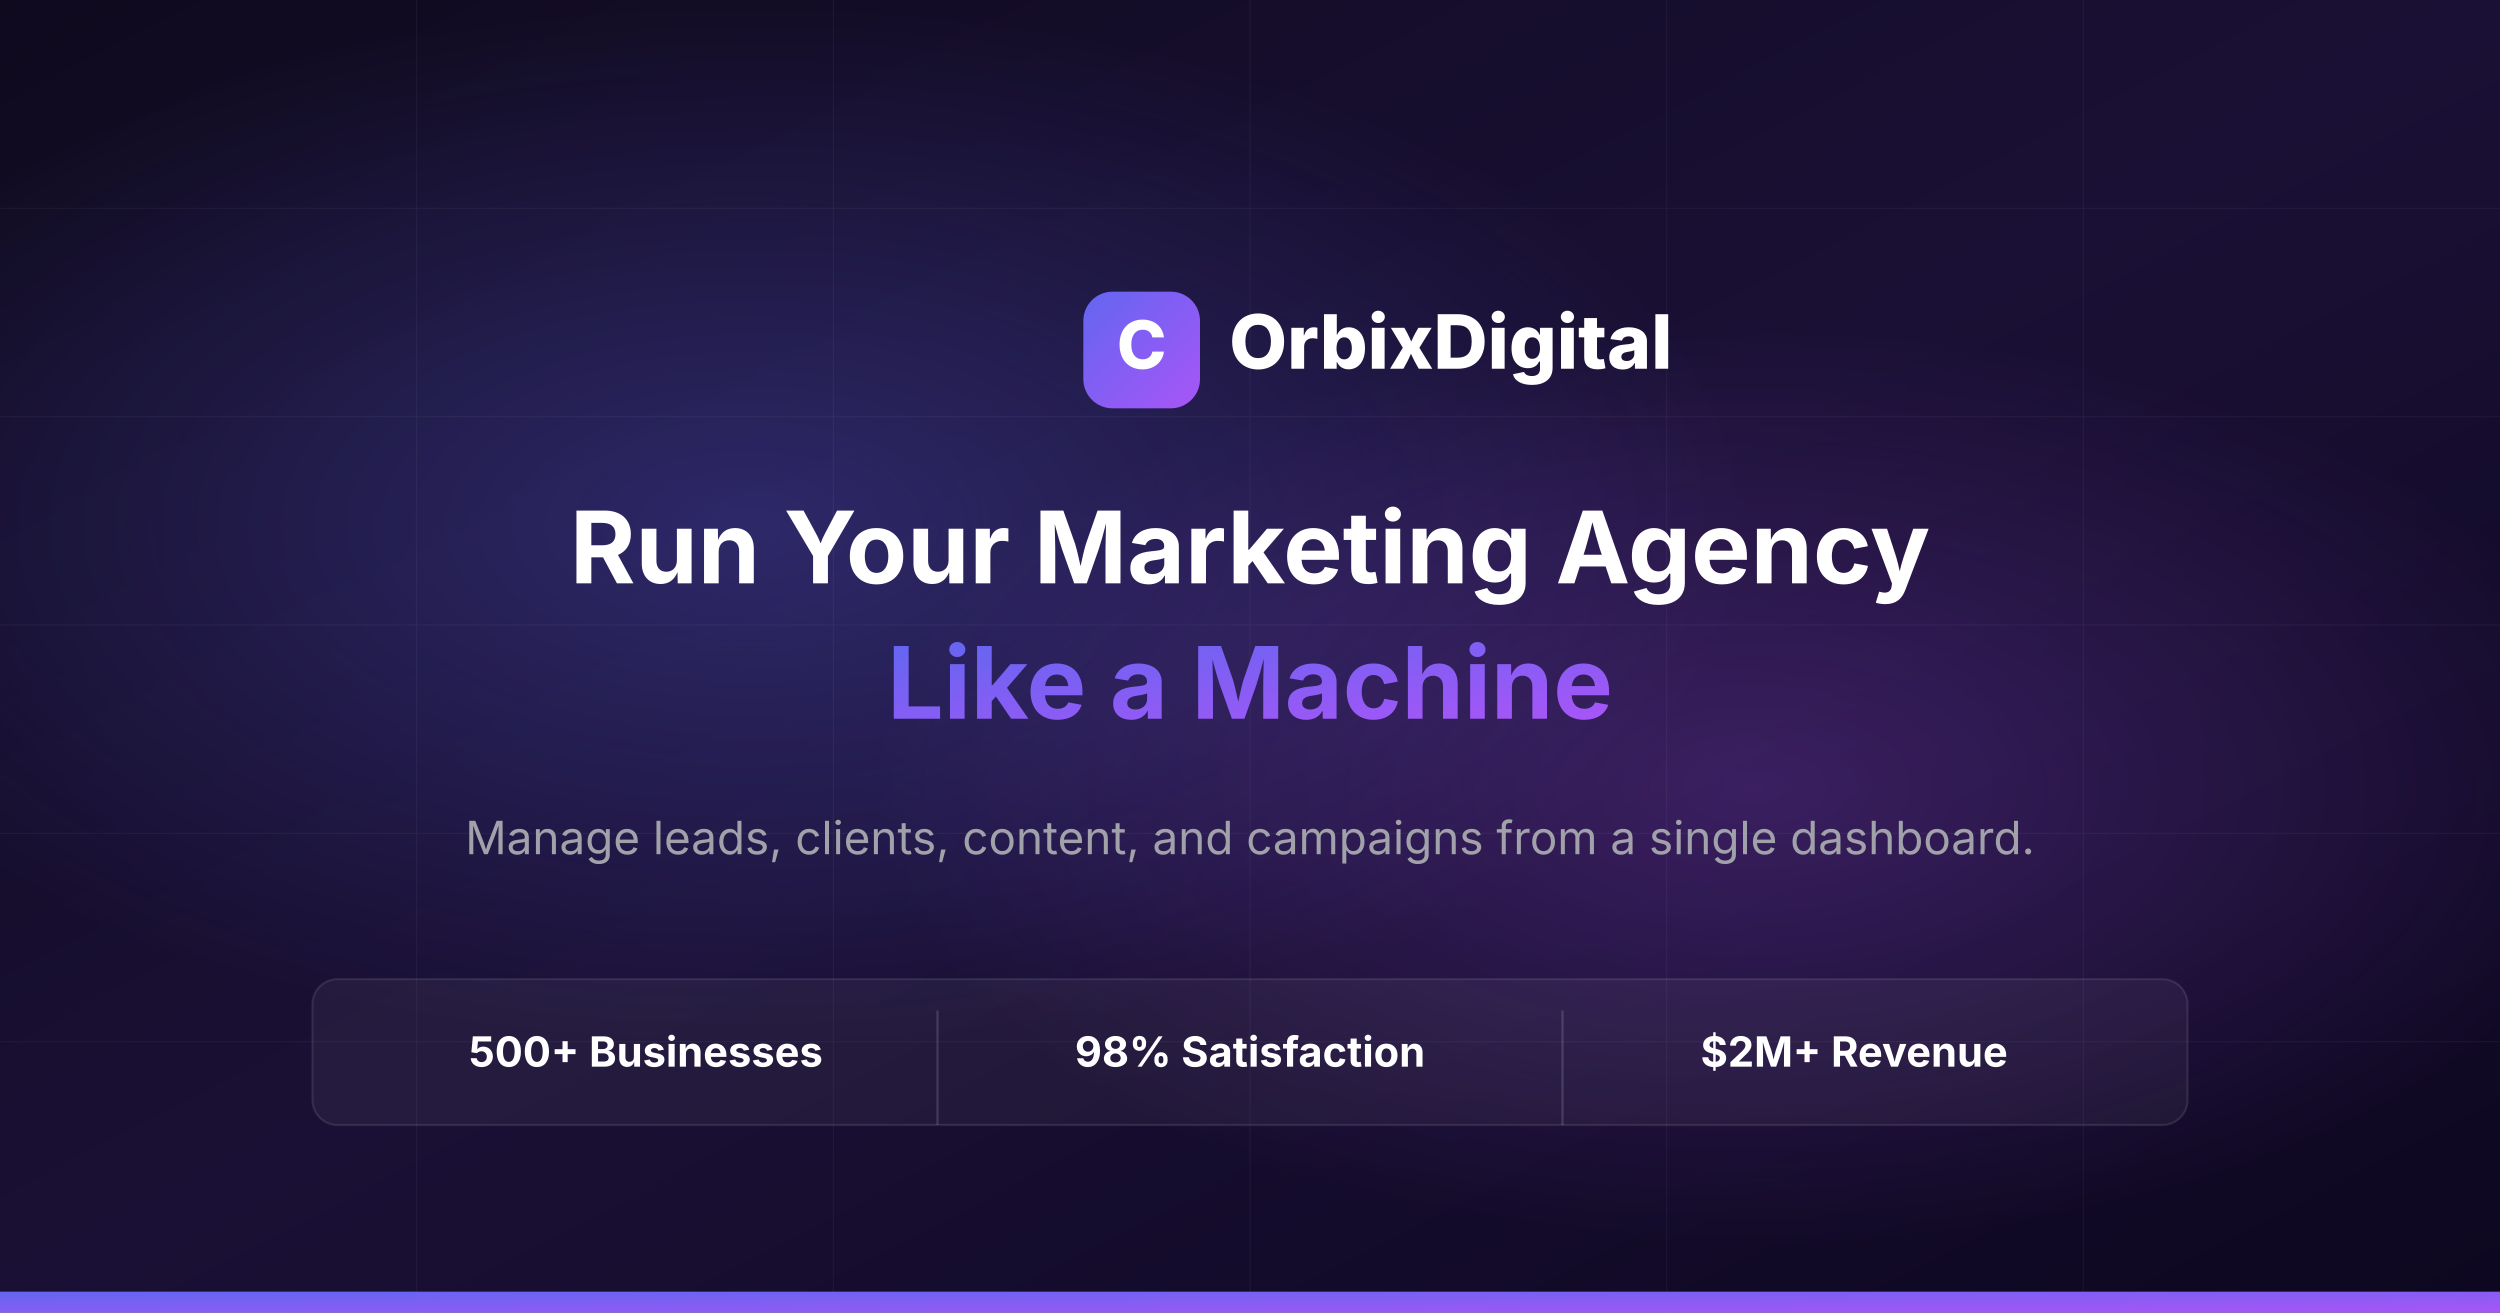
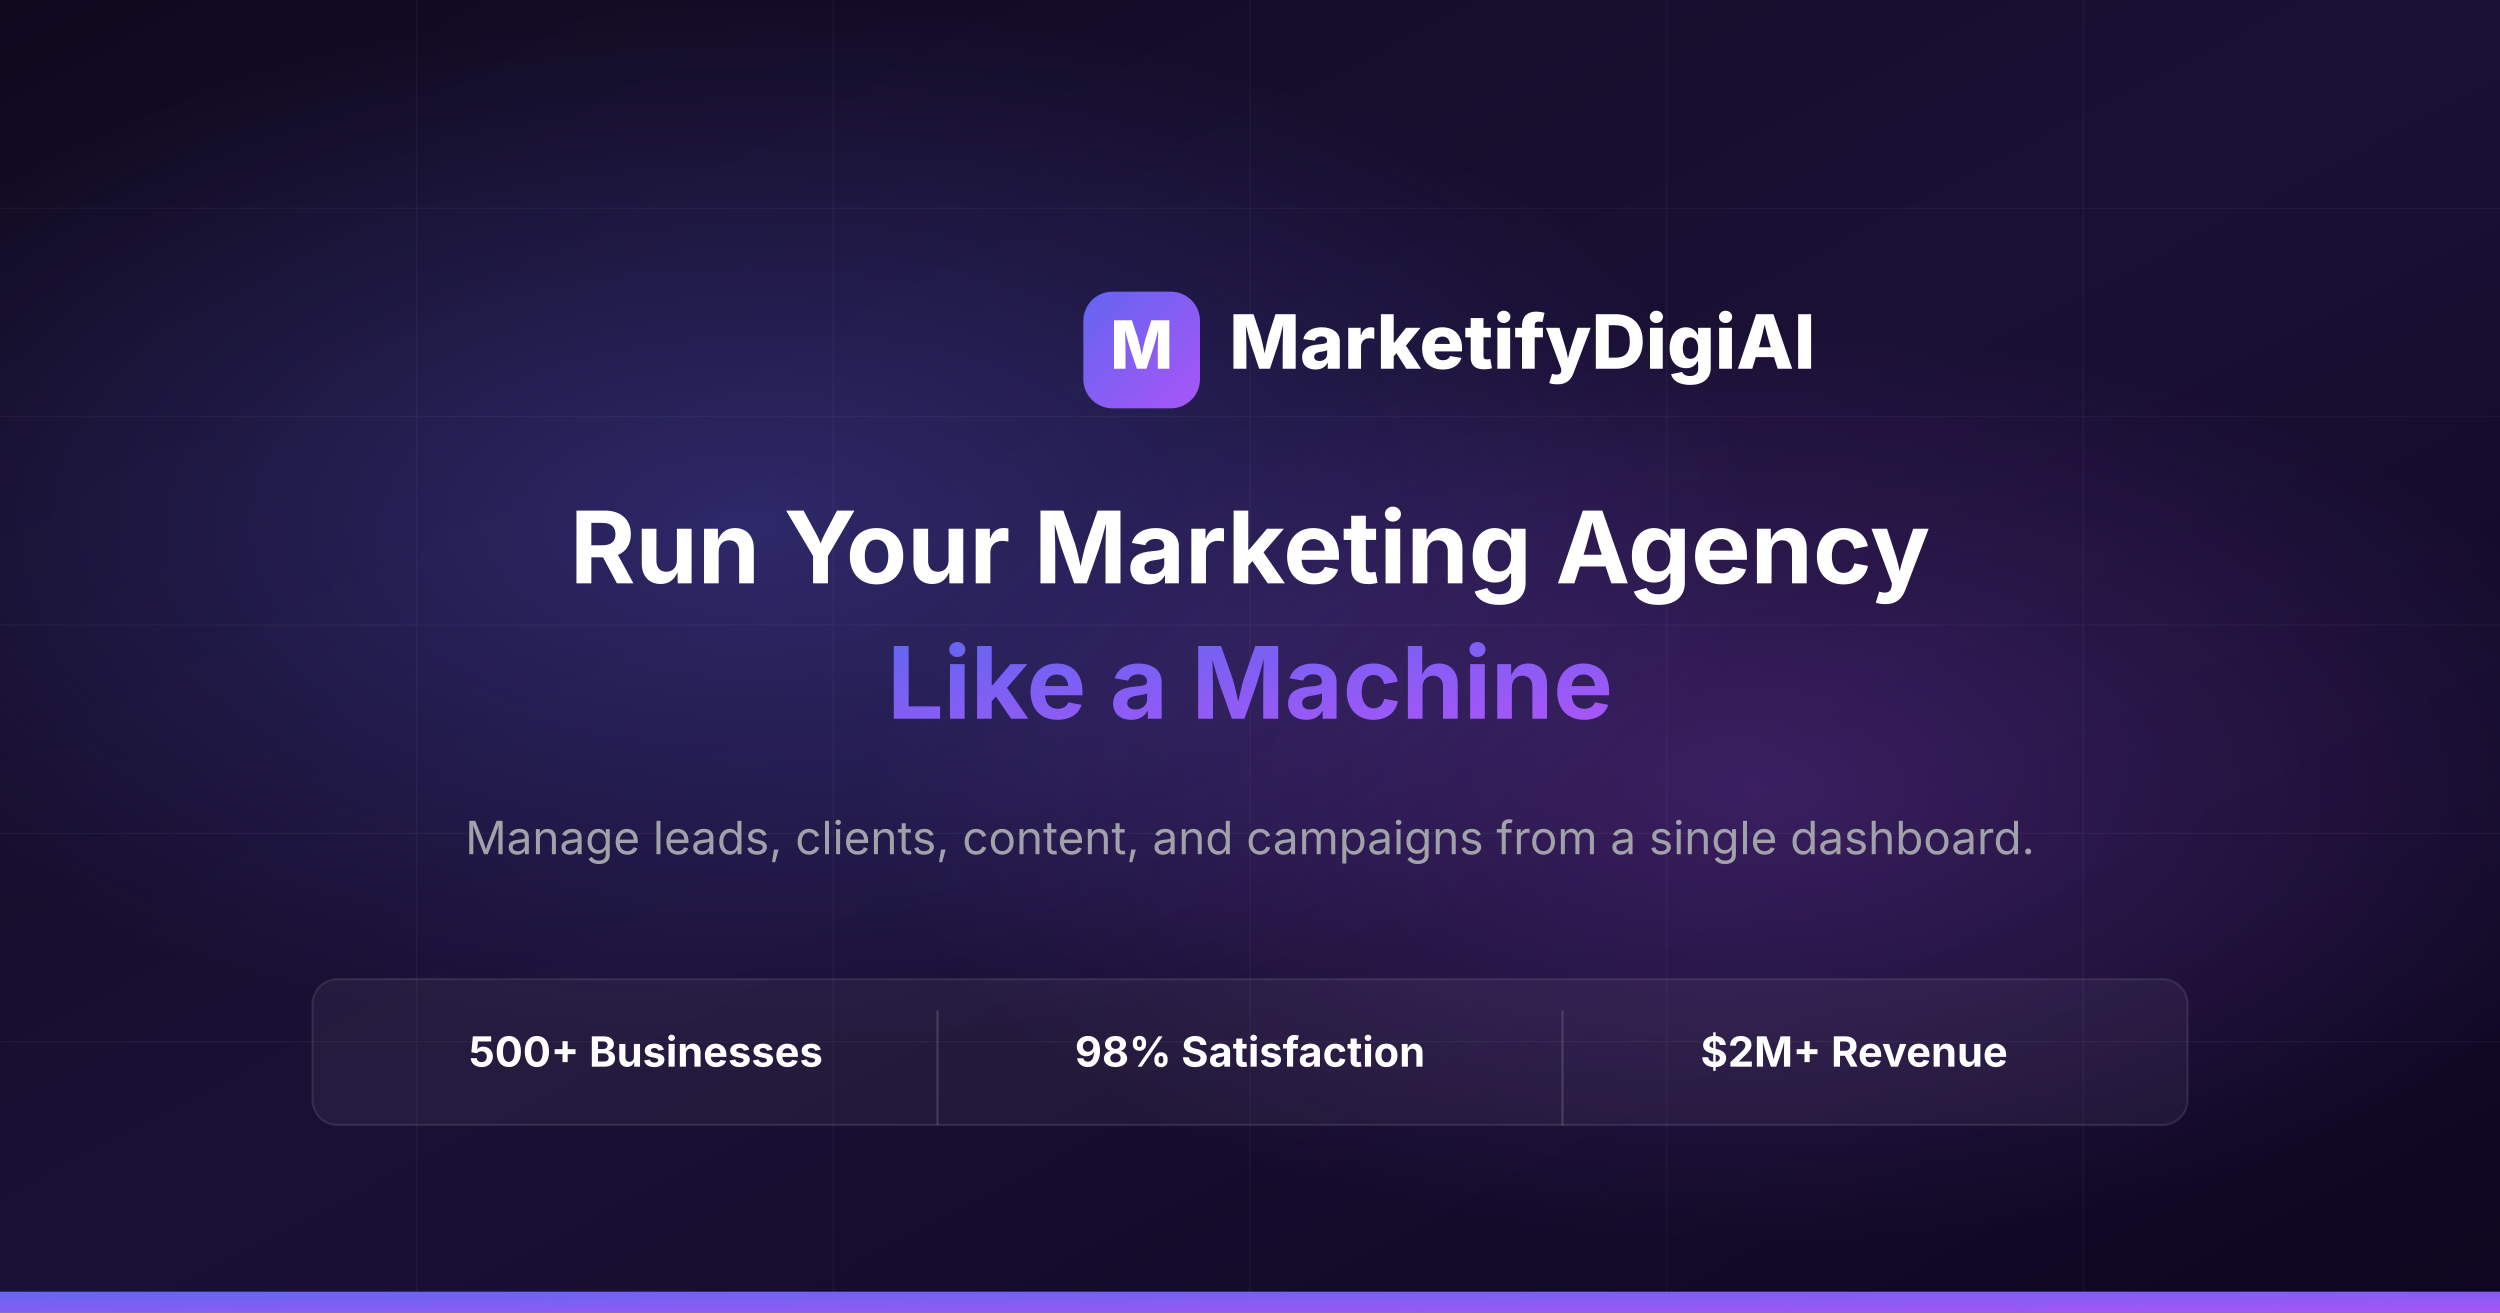
<svg xmlns="http://www.w3.org/2000/svg" viewBox="0 0 1200 630" width="1200" height="630">
  <defs>
    <linearGradient id="bg" x1="0" y1="0" x2="1" y2="1">
      <stop offset="0%" stop-color="#0f0a1e" />
      <stop offset="50%" stop-color="#1a1035" />
      <stop offset="100%" stop-color="#0d0720" />
    </linearGradient>
    <linearGradient id="accent" x1="0" y1="0" x2="1" y2="1">
      <stop offset="0%" stop-color="#6366f1" />
      <stop offset="100%" stop-color="#a855f7" />
    </linearGradient>
    <radialGradient id="glow1" cx="30%" cy="40%" r="40%">
      <stop offset="0%" stop-color="#6366f1" stop-opacity="0.3" />
      <stop offset="100%" stop-color="#6366f1" stop-opacity="0" />
    </radialGradient>
    <radialGradient id="glow2" cx="70%" cy="60%" r="35%">
      <stop offset="0%" stop-color="#a855f7" stop-opacity="0.25" />
      <stop offset="100%" stop-color="#a855f7" stop-opacity="0" />
    </radialGradient>
  </defs>
  <rect width="1200" height="630" fill="url(#bg)" />
  <rect width="1200" height="630" fill="url(#glow1)" />
  <rect width="1200" height="630" fill="url(#glow2)" />
  <g opacity="0.05" stroke="white" stroke-width="0.5">
    <line x1="0" y1="100" x2="1200" y2="100" />
    <line x1="0" y1="200" x2="1200" y2="200" />
    <line x1="0" y1="300" x2="1200" y2="300" />
    <line x1="0" y1="400" x2="1200" y2="400" />
    <line x1="0" y1="500" x2="1200" y2="500" />
    <line x1="200" y1="0" x2="200" y2="630" />
    <line x1="400" y1="0" x2="400" y2="630" />
    <line x1="600" y1="0" x2="600" y2="630" />
    <line x1="800" y1="0" x2="800" y2="630" />
    <line x1="1000" y1="0" x2="1000" y2="630" />
  </g>
  <rect x="520" y="140" width="56" height="56" rx="14" fill="url(#accent)" />
-   <text x="548" y="177" text-anchor="middle" font-family="Inter,system-ui,sans-serif" font-weight="800" font-size="32" fill="white">C</text>
-   <text x="590" y="177" font-family="Inter,system-ui,sans-serif" font-weight="800" font-size="36" fill="white">OrbixDigital</text>
+   <text x="548" y="177" text-anchor="middle" font-family="Inter,system-ui,sans-serif" font-weight="800" font-size="32" fill="white">M</text>
+   <text x="590" y="177" font-family="Inter,system-ui,sans-serif" font-weight="800" font-size="36" fill="white">MarketifyDigiAI</text>
  <text x="600" y="280" text-anchor="middle" font-family="Inter,system-ui,sans-serif" font-weight="700" font-size="48" fill="white">Run Your Marketing Agency</text>
  <text x="600" y="345" text-anchor="middle" font-family="Inter,system-ui,sans-serif" font-weight="700" font-size="48" fill="url(#accent)">Like a Machine</text>
  <text x="600" y="410" text-anchor="middle" font-family="Inter,system-ui,sans-serif" font-weight="400" font-size="22" fill="#a1a1aa">Manage leads, clients, content, and campaigns from a single dashboard.</text>
  <rect x="150" y="470" width="900" height="70" rx="12" fill="white" fill-opacity="0.05" stroke="white" stroke-opacity="0.1" />
  <text x="310" y="512" text-anchor="middle" font-family="Inter,system-ui,sans-serif" font-weight="700" font-size="20" fill="white">500+ Businesses</text>
  <text x="600" y="512" text-anchor="middle" font-family="Inter,system-ui,sans-serif" font-weight="700" font-size="20" fill="white">98% Satisfaction</text>
  <text x="890" y="512" text-anchor="middle" font-family="Inter,system-ui,sans-serif" font-weight="700" font-size="20" fill="white">$2M+ Revenue</text>
  <line x1="450" y1="485" x2="450" y2="540" stroke="white" stroke-opacity="0.15" stroke-width="1" />
  <line x1="750" y1="485" x2="750" y2="540" stroke="white" stroke-opacity="0.15" stroke-width="1" />
  <rect x="0" y="620" width="1200" height="10" fill="url(#accent)" />
</svg>
